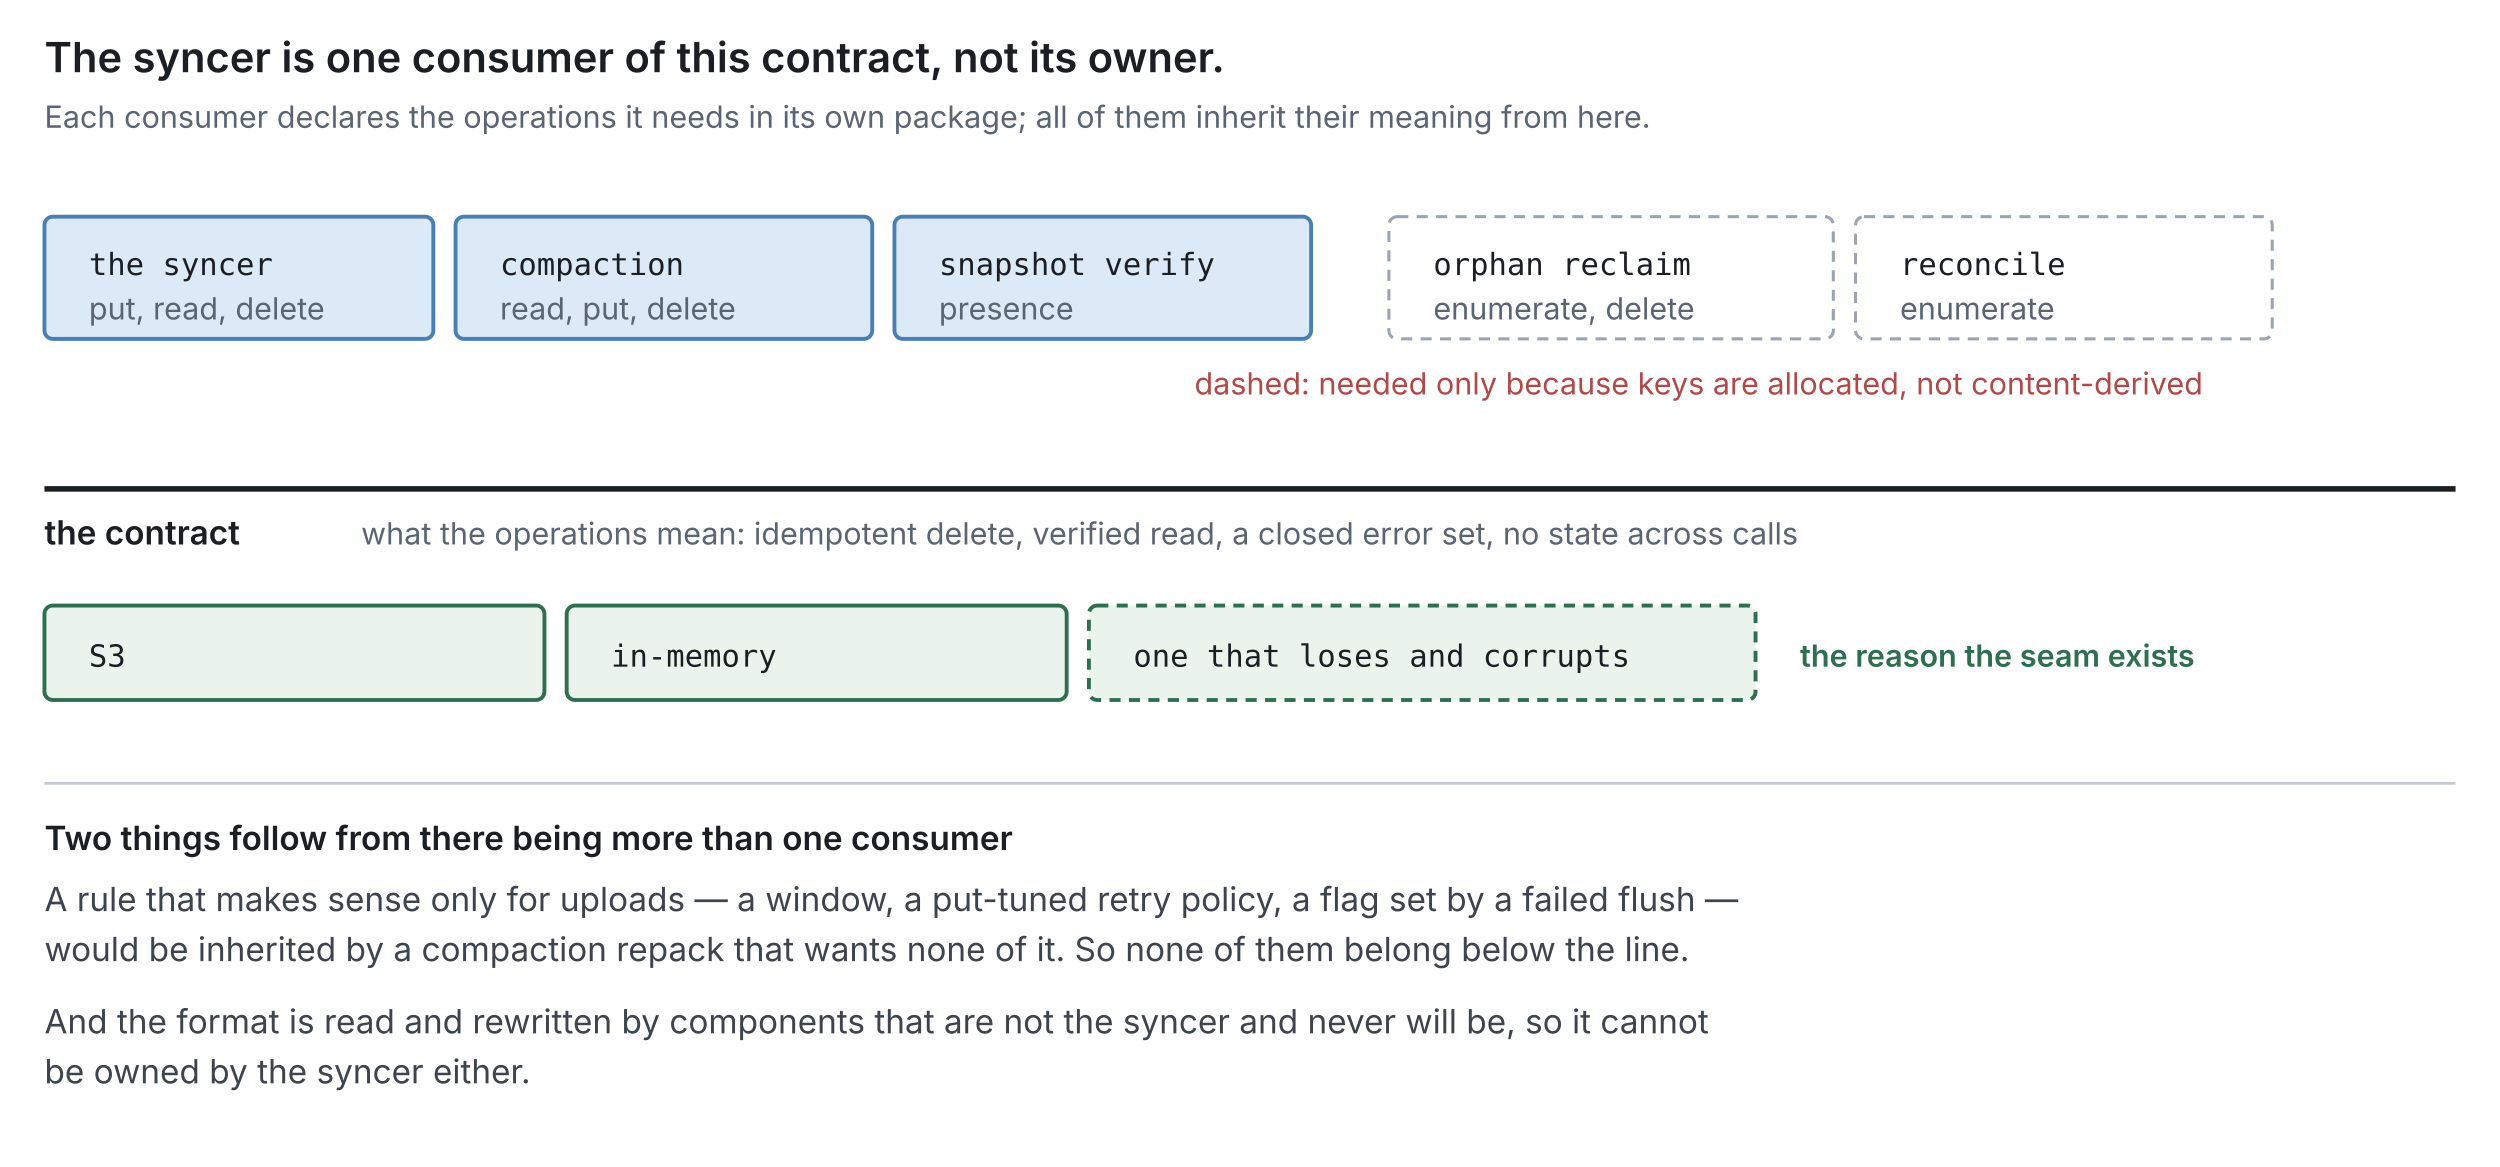
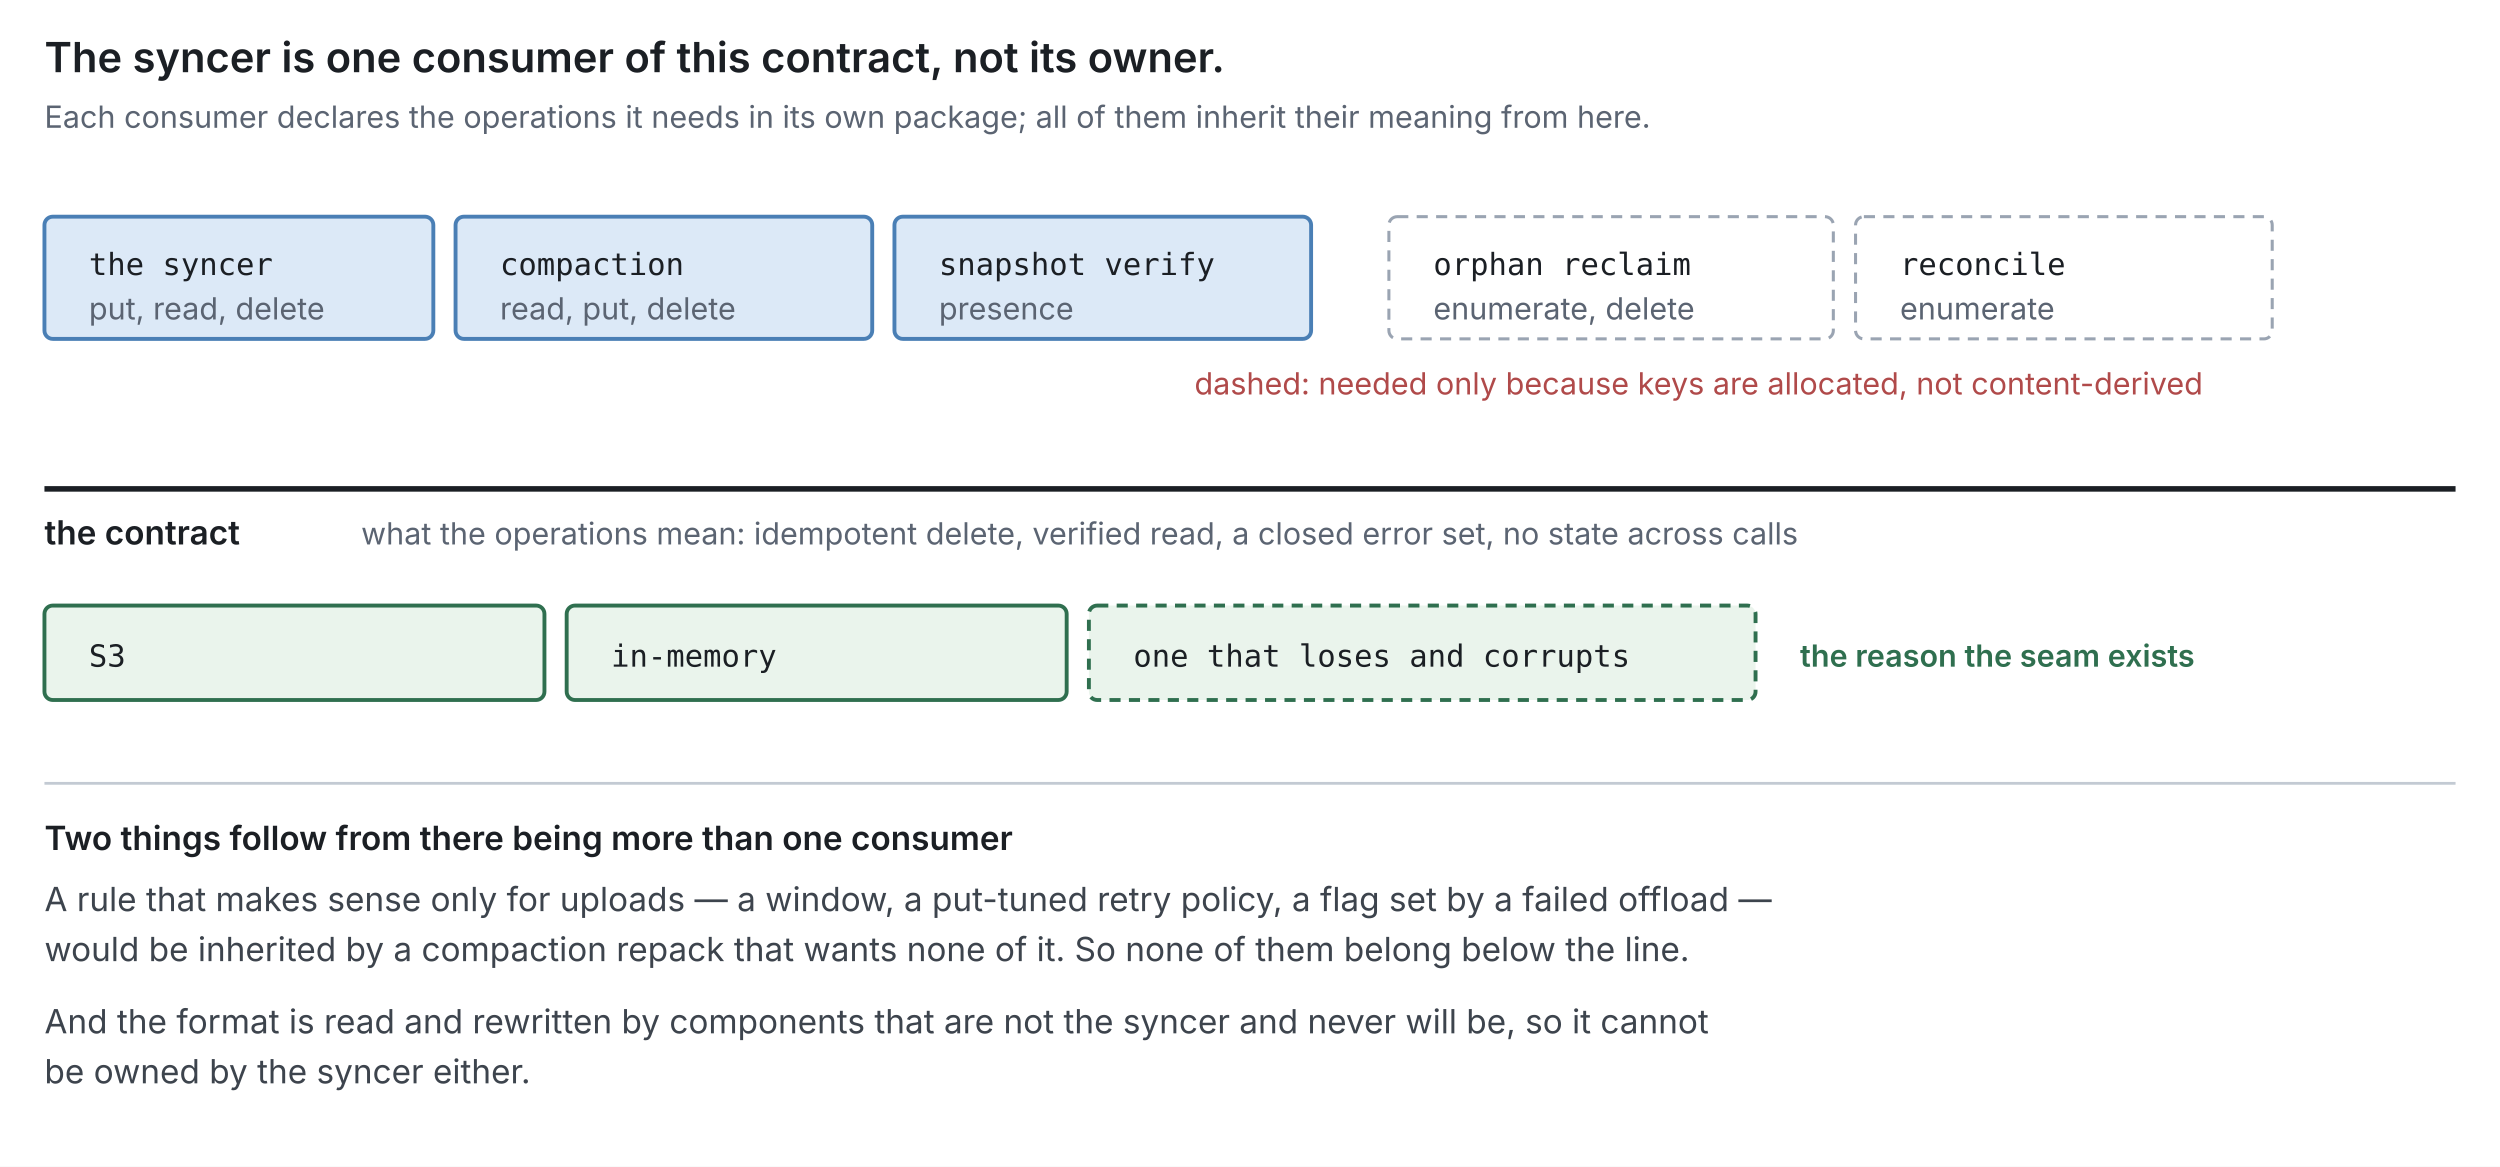
<svg xmlns="http://www.w3.org/2000/svg" viewBox="0 0 900 420" width="900" height="420" font-family="system-ui,-apple-system,Segoe UI,sans-serif">
  <defs>
    <style>
      .t  { font-size: 15px; font-weight: 600; fill: #1b1f24 }
      .rl { font-size: 12px; font-weight: 600; fill: #1b1f24 }
      .l  { font-size: 12px; fill: #3d444d }
      .s  { font-size: 11px; fill: #5b6472 }
      .m  { font-family: ui-monospace,SFMono-Regular,Menlo,monospace; font-size: 11px; fill: #1b1f24 }
      .why  { font-size: 11px; fill: #b04a4a }
      .ok   { font-size: 11px; font-weight: 600; fill: #2f6f4f }
      .up { fill: #dce9f7; stroke: #4a7fb5; stroke-width: 1.4 }
      .cg { fill: #ffffff; stroke: #9aa4b2; stroke-width: 1.1 }
      .dn { fill: #eaf4ec; stroke: #2f6f4f; stroke-width: 1.4 }
    </style>
  </defs>
  <rect width="900" height="420" fill="#ffffff" />
  <text x="16" y="26" class="t">The syncer is one consumer of this contract, not its owner.</text>
  <text x="16" y="46" class="s">Each consumer declares the operations it needs in its own package; all of them inherit their meaning from here.</text>
  <rect x="16" y="78" width="140" height="44" rx="3" class="up" />
  <text x="32" y="99" class="m">the syncer</text>
  <text x="32" y="115" class="s">put, read, delete</text>
  <rect x="164" y="78" width="150" height="44" rx="3" class="up" />
  <text x="180" y="99" class="m">compaction</text>
  <text x="180" y="115" class="s">read, put, delete</text>
  <rect x="322" y="78" width="150" height="44" rx="3" class="up" />
  <text x="338" y="99" class="m">snapshot verify</text>
  <text x="338" y="115" class="s">presence</text>
  <rect x="500" y="78" width="160" height="44" rx="3" class="cg" stroke-dasharray="4 3" />
  <text x="516" y="99" class="m">orphan reclaim</text>
  <text x="516" y="115" class="s">enumerate, delete</text>
  <rect x="668" y="78" width="150" height="44" rx="3" class="cg" stroke-dasharray="4 3" />
  <text x="684" y="99" class="m">reconcile</text>
  <text x="684" y="115" class="s">enumerate</text>
  <text x="430" y="142" class="why">dashed: needed only because keys are allocated, not content-derived</text>
  <line x1="16" y1="176" x2="884" y2="176" stroke="#1b1f24" stroke-width="2" />
  <text x="16" y="196" class="rl">the contract</text>
  <text x="130" y="196" class="s">what the operations mean: idempotent delete, verified read, a closed error set, no state across calls</text>
  <rect x="16" y="218" width="180" height="34" rx="3" class="dn" />
  <text x="32" y="240" class="m">S3</text>
  <rect x="204" y="218" width="180" height="34" rx="3" class="dn" />
  <text x="220" y="240" class="m">in-memory</text>
  <rect x="392" y="218" width="240" height="34" rx="3" class="dn" stroke-dasharray="4 3" />
  <text x="408" y="240" class="m">one that loses and corrupts</text>
  <text x="648" y="240" class="ok">the reason the seam exists</text>
  <line x1="16" y1="282" x2="884" y2="282" stroke="#c3cad3" />
  <text x="16" y="306" class="rl">Two things follow from there being more than one consumer</text>
-   <text x="16" y="328" class="l">A rule that makes sense only for uploads — a window, a put-tuned retry policy, a flag set by a failed flush —</text>
+   <text x="16" y="328" class="l">A rule that makes sense only for uploads — a window, a put-tuned retry policy, a flag set by a failed offload —</text>
  <text x="16" y="346" class="l">would be inherited by a compaction repack that wants none of it. So none of them belong below the line.</text>
  <text x="16" y="372" class="l">And the format is read and rewritten by components that are not the syncer and never will be, so it cannot</text>
  <text x="16" y="390" class="l">be owned by the syncer either.</text>
</svg>
